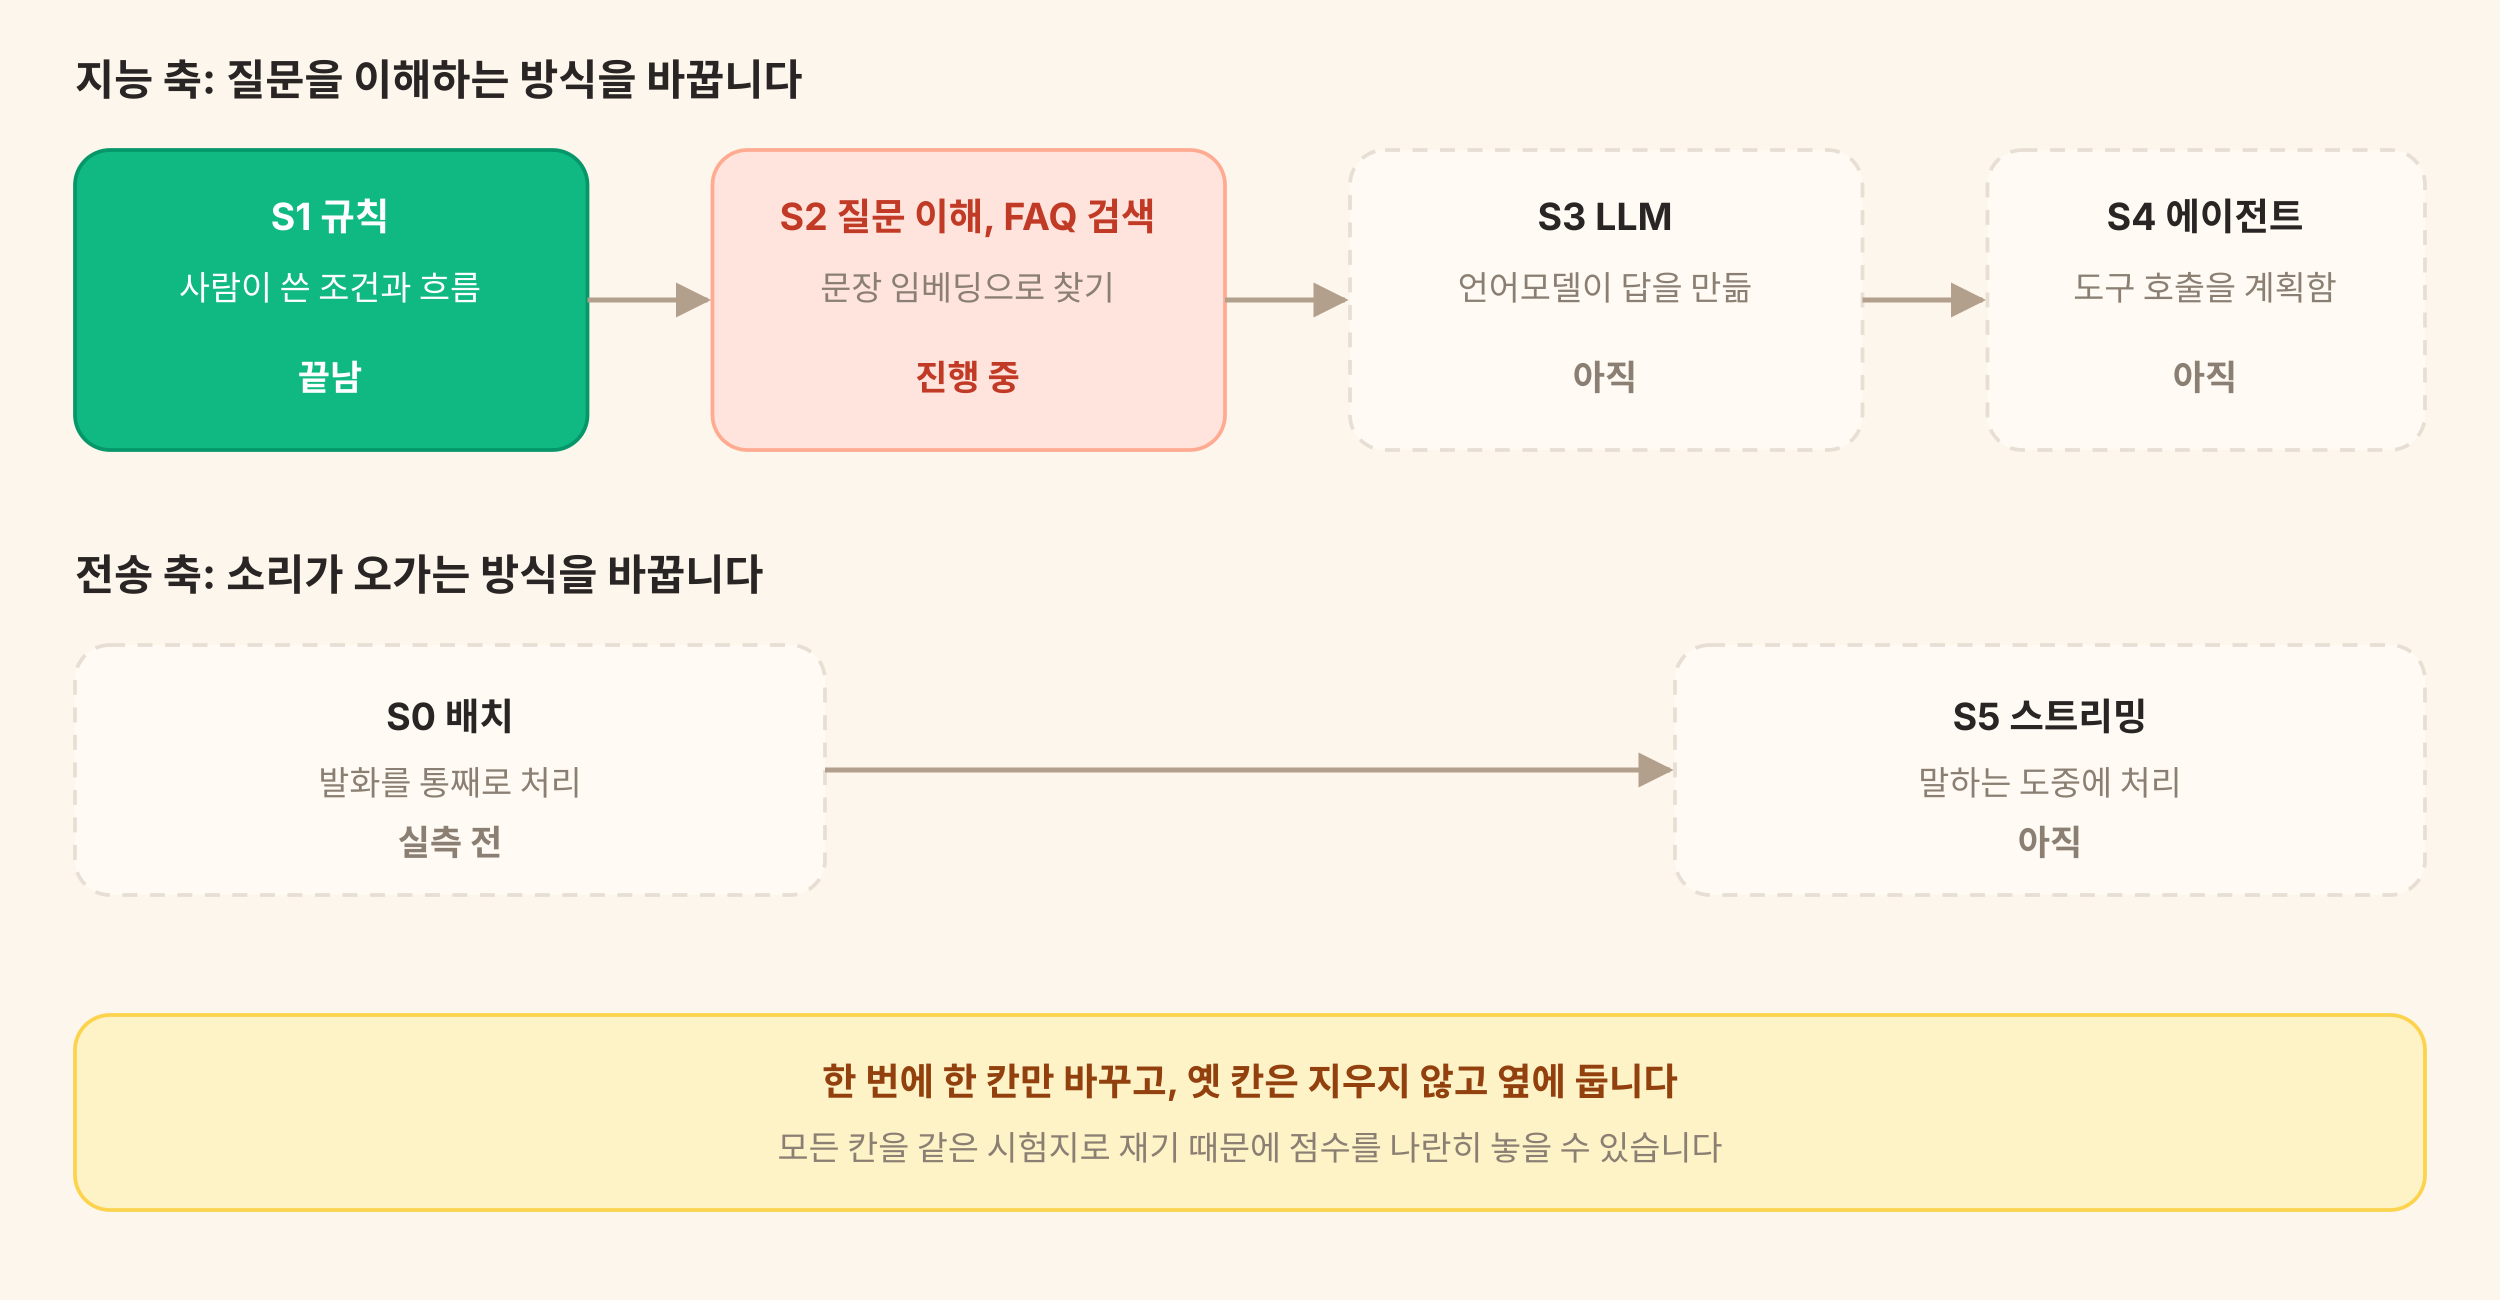
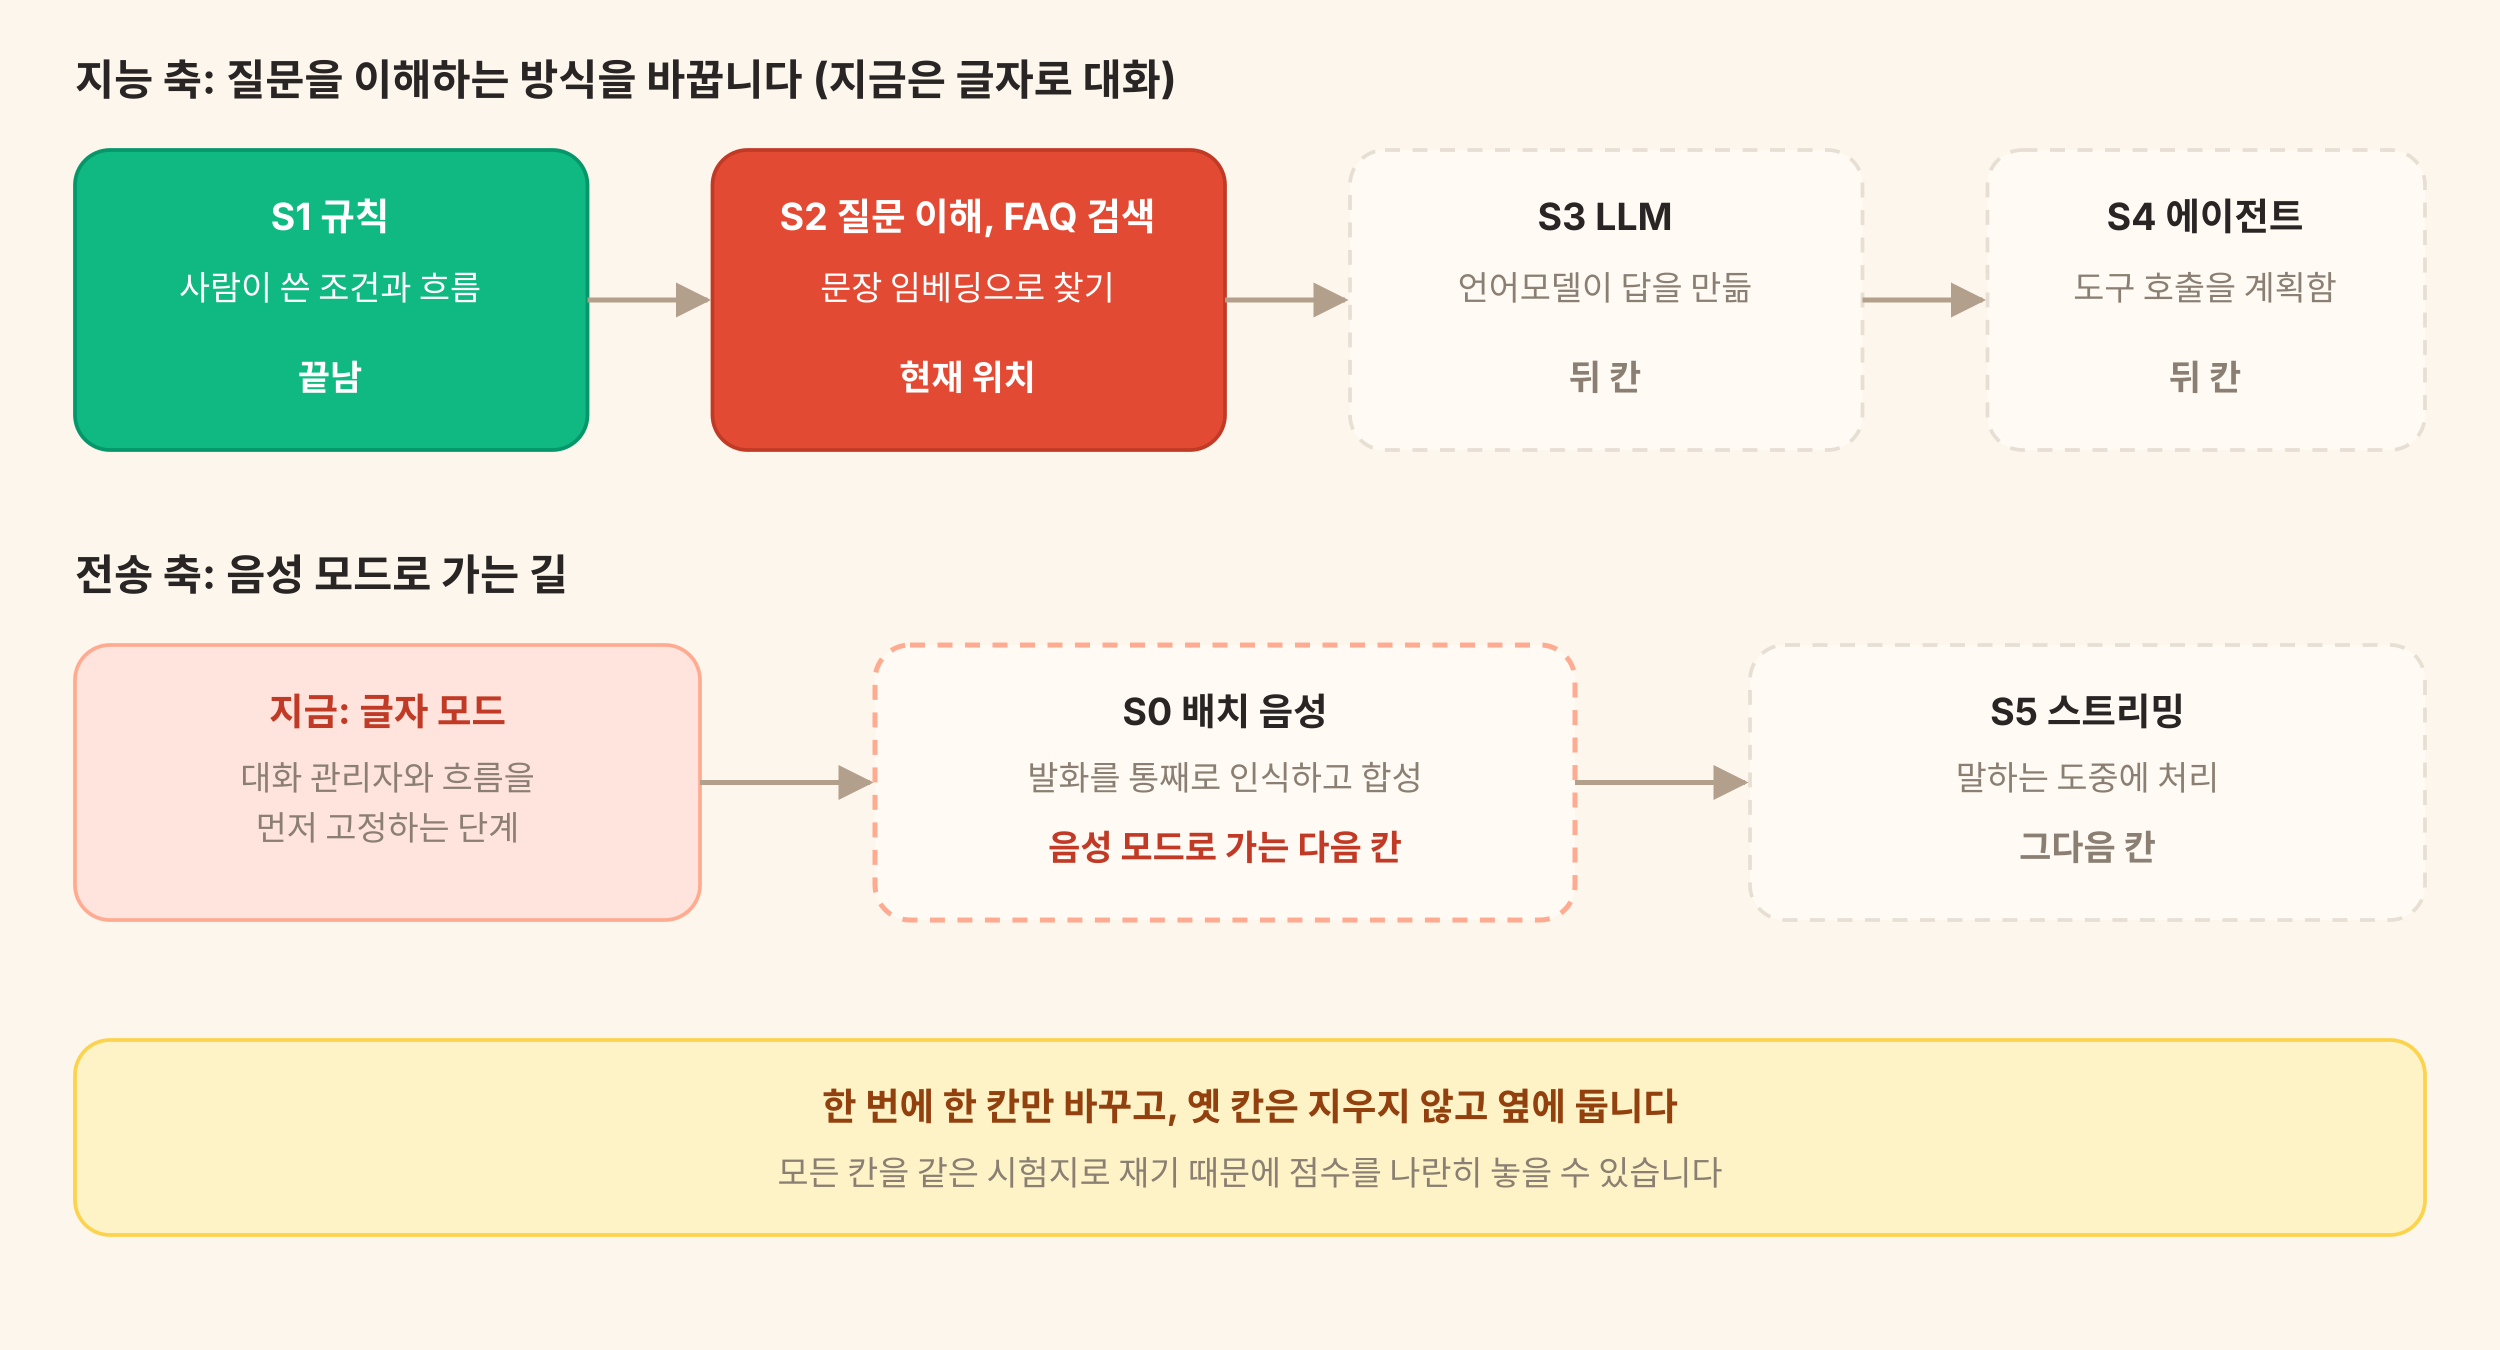
- <svg xmlns="http://www.w3.org/2000/svg" viewBox="0 0 1000 520" role="img" aria-labelledby="title desc" font-family="ui-sans-serif, system-ui, -apple-system, sans-serif">
-   <rect x="0" y="0" width="1000" height="520" fill="#fdf6ec" />
+ <svg xmlns="http://www.w3.org/2000/svg" viewBox="0 0 1000 540" role="img" aria-labelledby="title desc" font-family="ui-sans-serif, system-ui, -apple-system, sans-serif">
+   <rect x="0" y="0" width="1000" height="540" fill="#fdf6ec" />
  <defs>
    <marker id="arrow" viewBox="0 0 10 10" refX="9" refY="5" markerWidth="7" markerHeight="7" orient="auto-start-reverse">
      <path d="M0,0 L10,5 L0,10 z" fill="#b3a08c" />
    </marker>
  </defs>
-   <text x="30" y="38" font-size="17" font-weight="700" fill="#292524">지능 축: 질문을 이해하는 방식을 바꿉니다</text>
+   <text x="30" y="38" font-size="17" font-weight="700" fill="#292524">지능 축: 질문을 이해하는 방식을 바꿉니다 (지금은 글자로 대화)</text>
  <rect x="30" y="60" width="205" height="120" rx="14" fill="#10b981" stroke="#059669" stroke-width="1.5" />
  <text x="132" y="92" text-anchor="middle" font-size="15" font-weight="700" fill="#ffffff">S1 규칙</text>
  <text x="132" y="120" text-anchor="middle" font-size="13.5" font-weight="500" fill="#ffffff">사람이 쓴 조건과 흐름</text>
  <text x="132" y="156" text-anchor="middle" font-size="14" font-weight="700" fill="#ffffff">끝남</text>
-   <rect x="285" y="60" width="205" height="120" rx="14" fill="#ffe4de" stroke="#ffab91" stroke-width="1.5" />
-   <text x="387" y="92" text-anchor="middle" font-size="15" font-weight="700" fill="#c13a26">S2 질문 이해, FAQ 검색</text>
-   <text x="387" y="120" text-anchor="middle" font-size="13.5" font-weight="500" fill="#8a7f72">문장 임베딩으로 찾기</text>
-   <text x="387" y="156" text-anchor="middle" font-size="14" font-weight="700" fill="#c13a26">진행 중</text>
+   <rect x="285" y="60" width="205" height="120" rx="14" fill="#e34a33" stroke="#c13a26" stroke-width="1.5" />
+   <text x="387" y="92" text-anchor="middle" font-size="15" font-weight="700" fill="#ffffff">S2 질문 이해, FAQ 검색</text>
+   <text x="387" y="120" text-anchor="middle" font-size="13.5" font-weight="500" fill="#ffffff">문장 임베딩으로 찾기</text>
+   <text x="387" y="156" text-anchor="middle" font-size="14" font-weight="700" fill="#ffffff">현재 위치</text>
  <rect x="540" y="60" width="205" height="120" rx="14" fill="#fffaf4" stroke="#e7dfd3" stroke-width="1.5" stroke-dasharray="6 5" />
  <text x="642" y="92" text-anchor="middle" font-size="15" font-weight="700" fill="#292524">S3 LLM</text>
  <text x="642" y="120" text-anchor="middle" font-size="13.5" font-weight="500" fill="#8a7f72">언어모델이 답을 만듦</text>
-   <text x="642" y="156" text-anchor="middle" font-size="14" font-weight="700" fill="#8a7f72">아직</text>
+   <text x="642" y="156" text-anchor="middle" font-size="14" font-weight="700" fill="#8a7f72">뒤 칸</text>
  <rect x="795" y="60" width="175" height="120" rx="14" fill="#fffaf4" stroke="#e7dfd3" stroke-width="1.5" stroke-dasharray="6 5" />
  <text x="882" y="92" text-anchor="middle" font-size="15" font-weight="700" fill="#292524">S4 에이전트</text>
  <text x="882" y="120" text-anchor="middle" font-size="13.5" font-weight="500" fill="#8a7f72">도구 호출을 계획함</text>
-   <text x="882" y="156" text-anchor="middle" font-size="14" font-weight="700" fill="#8a7f72">아직</text>
+   <text x="882" y="156" text-anchor="middle" font-size="14" font-weight="700" fill="#8a7f72">뒤 칸</text>
  <line x1="235" y1="120" x2="283" y2="120" stroke="#b3a08c" stroke-width="2" marker-end="url(#arrow)" />
  <line x1="490" y1="120" x2="538" y2="120" stroke="#b3a08c" stroke-width="2" marker-end="url(#arrow)" />
  <line x1="745" y1="120" x2="793" y2="120" stroke="#b3a08c" stroke-width="2" marker-end="url(#arrow)" />
-   <text x="30" y="236" font-size="17" font-weight="700" fill="#292524">전송 축: 소리가 오가는 방식을 바꿉니다</text>
-   <rect x="30" y="258" width="300" height="100" rx="14" fill="#fffaf4" stroke="#e7dfd3" stroke-width="1.5" stroke-dasharray="6 5" />
-   <text x="180" y="292" text-anchor="middle" font-size="15" font-weight="700" fill="#292524">S0 배치</text>
-   <text x="180" y="318" text-anchor="middle" font-size="13.5" font-weight="500" fill="#8a7f72">발화를 통째로 처리</text>
-   <text x="180" y="342" text-anchor="middle" font-size="14" font-weight="700" fill="#8a7f72">실측 전</text>
-   <rect x="670" y="258" width="300" height="100" rx="14" fill="#fffaf4" stroke="#e7dfd3" stroke-width="1.5" stroke-dasharray="6 5" />
-   <text x="820" y="292" text-anchor="middle" font-size="15" font-weight="700" fill="#292524">S5 스트리밍</text>
-   <text x="820" y="318" text-anchor="middle" font-size="13.5" font-weight="500" fill="#8a7f72">말하는 도중에 처리</text>
-   <text x="820" y="342" text-anchor="middle" font-size="14" font-weight="700" fill="#8a7f72">아직</text>
-   <line x1="330" y1="308" x2="668" y2="308" stroke="#b3a08c" stroke-width="2" marker-end="url(#arrow)" />
-   <rect x="30" y="406" width="940" height="78" rx="14" fill="#fef3c7" stroke="#fcd34d" stroke-width="1.5" />
-   <text x="500" y="438" text-anchor="middle" font-size="15" font-weight="700" fill="#92400e">한 번에 한 칸만 바꾸고, 옛 칸은 지우지 않고 옆에 둡니다</text>
-   <text x="500" y="464" text-anchor="middle" font-size="13.5" font-weight="500" fill="#8a7f72">모든 칸을 같은 시험지로 재기 때문에 점수를 나란히 놓을 수 있습니다</text>
+   <text x="30" y="236" font-size="17" font-weight="700" fill="#292524">전송 축: 음성 모드로 가는 길</text>
+   <rect x="30" y="258" width="250" height="110" rx="14" fill="#ffe4de" stroke="#ffab91" stroke-width="1.5" />
+   <text x="155" y="290" text-anchor="middle" font-size="15" font-weight="700" fill="#c13a26">지금: 글자 모드</text>
+   <text x="155" y="316" text-anchor="middle" font-size="13.5" font-weight="500" fill="#8a7f72">대화 관리자와 흐름을</text>
+   <text x="155" y="336" text-anchor="middle" font-size="13.5" font-weight="500" fill="#8a7f72">먼저 고정하는 단계</text>
+   <rect x="350" y="258" width="280" height="110" rx="14" fill="#fffaf4" stroke="#ffab91" stroke-width="2" stroke-dasharray="6 5" />
+   <text x="490" y="290" text-anchor="middle" font-size="15" font-weight="700" fill="#292524">S0 배치 음성</text>
+   <text x="490" y="316" text-anchor="middle" font-size="13.5" font-weight="500" fill="#8a7f72">발화를 통째로 인식하고 합성</text>
+   <text x="490" y="344" text-anchor="middle" font-size="14" font-weight="700" fill="#c13a26">음성 모드로 가는 다음 칸</text>
+   <rect x="700" y="258" width="270" height="110" rx="14" fill="#fffaf4" stroke="#e7dfd3" stroke-width="1.5" stroke-dasharray="6 5" />
+   <text x="835" y="290" text-anchor="middle" font-size="15" font-weight="700" fill="#292524">S5 스트리밍</text>
+   <text x="835" y="316" text-anchor="middle" font-size="13.5" font-weight="500" fill="#8a7f72">말하는 도중에 처리</text>
+   <text x="835" y="344" text-anchor="middle" font-size="14" font-weight="700" fill="#8a7f72">그다음 칸</text>
+   <line x1="280" y1="313" x2="348" y2="313" stroke="#b3a08c" stroke-width="2" marker-end="url(#arrow)" />
+   <line x1="630" y1="313" x2="698" y2="313" stroke="#b3a08c" stroke-width="2" marker-end="url(#arrow)" />
+   <rect x="30" y="416" width="940" height="78" rx="14" fill="#fef3c7" stroke="#fcd34d" stroke-width="1.5" />
+   <text x="500" y="448" text-anchor="middle" font-size="15" font-weight="700" fill="#92400e">한 번에 한 칸만 바꾸고, 옛 칸은 지우지 않고 옆에 둡니다</text>
+   <text x="500" y="474" text-anchor="middle" font-size="13.5" font-weight="500" fill="#8a7f72">모든 칸을 같은 시험지로 재기 때문에 점수를 나란히 놓을 수 있습니다</text>
</svg>
